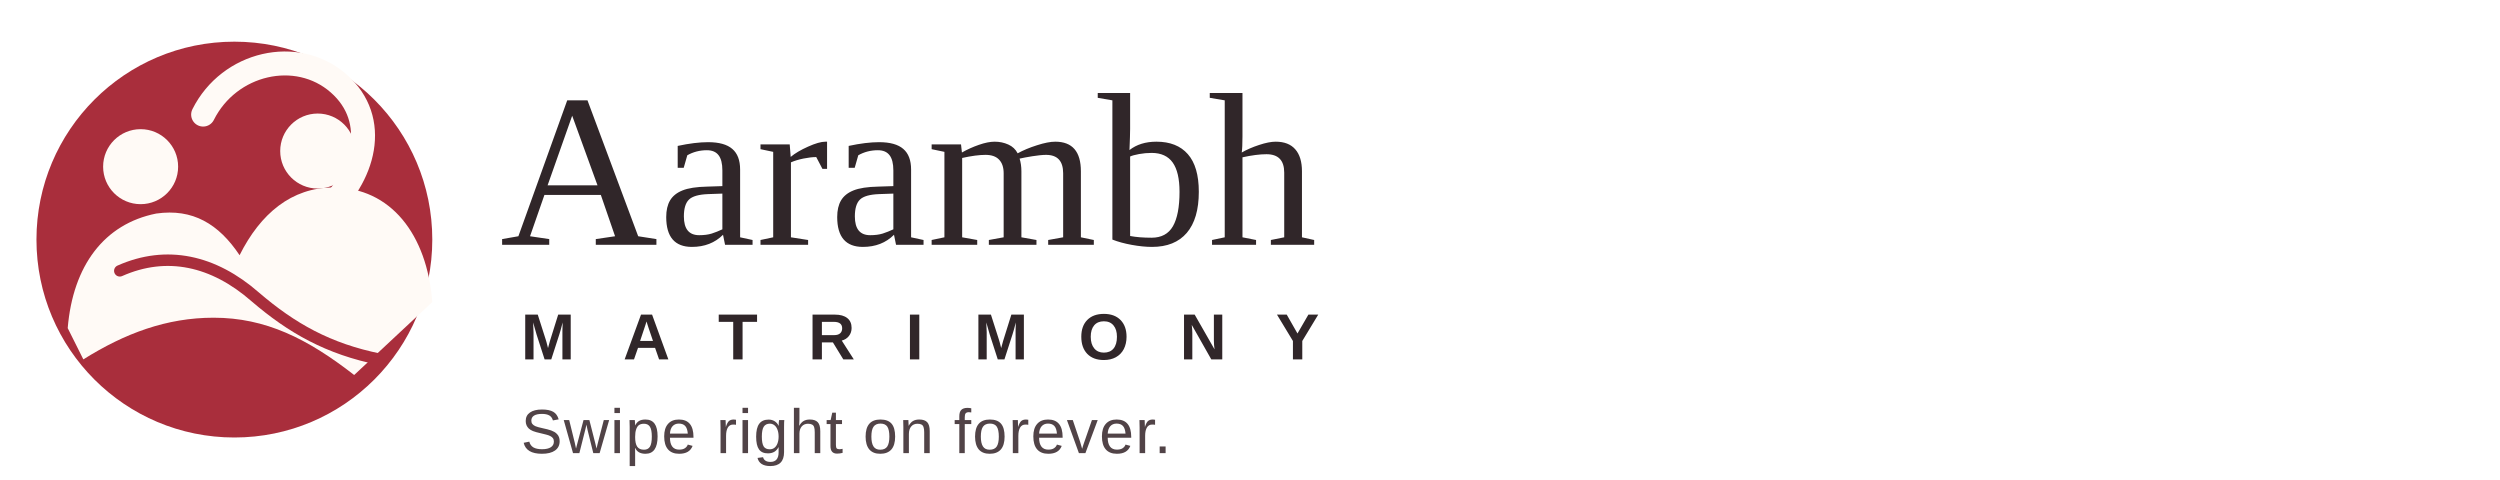
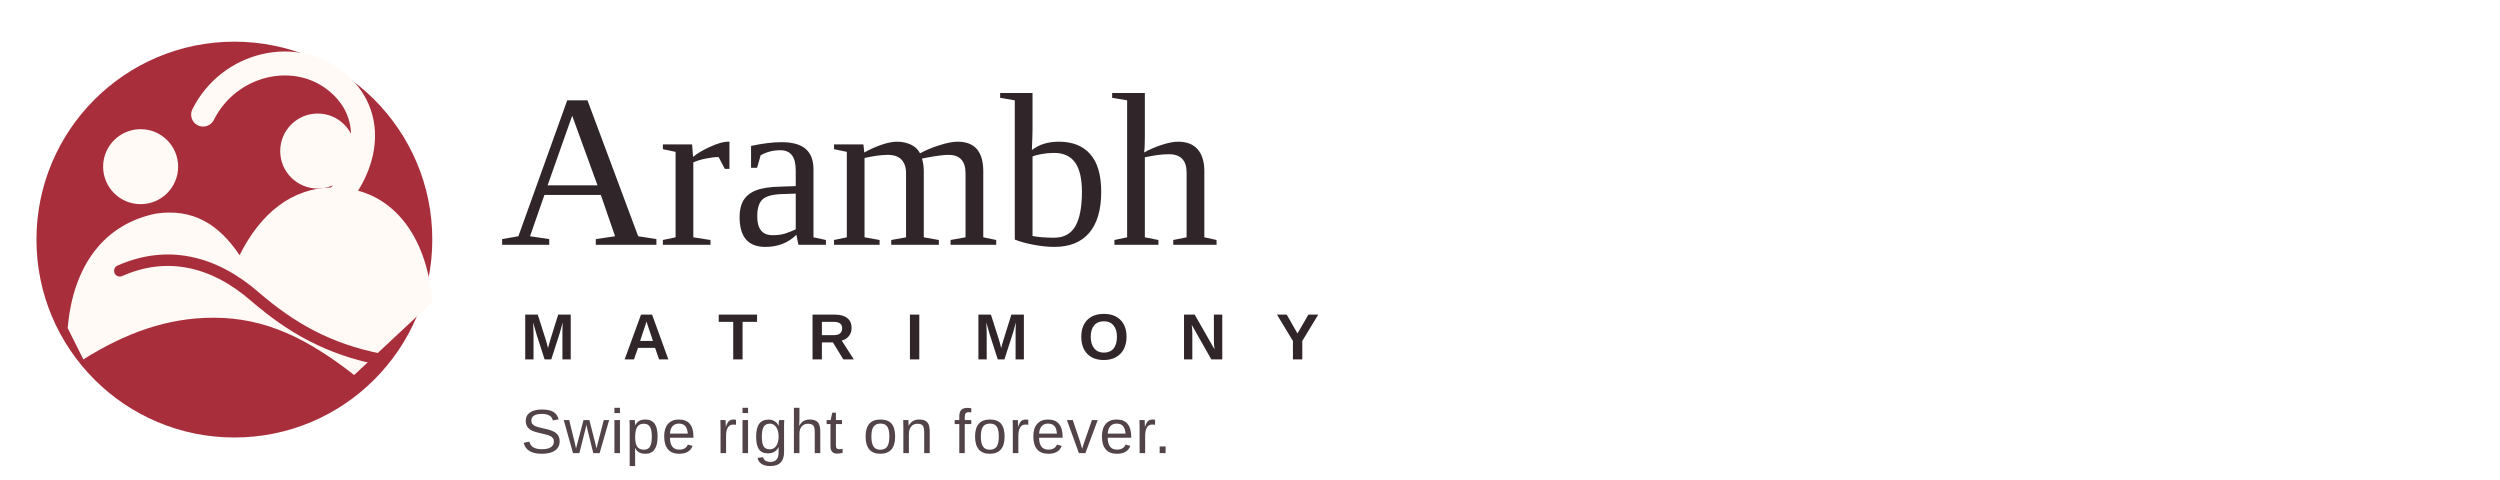
<svg xmlns="http://www.w3.org/2000/svg" width="480" height="92" viewBox="0 0 480 92" role="img" aria-labelledby="title desc">
  <g transform="translate(5 5)">
    <circle cx="40" cy="41" r="38" fill="#a92e3c" />
    <circle cx="22" cy="27" r="7.2" fill="#fffaf6" />
    <circle cx="56" cy="24" r="7.2" fill="#fffaf6" />
    <path d="M8 58c1-12 7-20 17-22 7-1 12 2 16 8 4-8 10-13 18-13 11 0 18 9 19 22L63 67c-9-7-17-11-27-11-9 0-17 3-25 8l-3-6Z" fill="#fffaf6" />
    <path d="M34 17c5-10 18-13 26-6 8 7 5 18-3 25l-8 8" fill="none" stroke="#fffaf6" stroke-width="4.6" stroke-linecap="round" />
    <path d="M18 47c9-4 18-2 26 5 7 6 14 10 24 12" fill="none" stroke="#a92e3c" stroke-width="2.2" stroke-linecap="round" />
  </g>
-   <text x="96" y="47" fill="#302629" font-family="Georgia, 'Times New Roman', serif" font-size="42" letter-spacing=".1">Aarambh</text>
+   <text x="96" y="47" fill="#302629" font-family="Georgia, 'Times New Roman', serif" font-size="42" letter-spacing=".1">Arambh</text>
  <text x="100" y="69" fill="#302629" font-family="Arial, Helvetica, sans-serif" font-size="12.5" font-weight="700" letter-spacing="3.1">M A T R I M O N Y</text>
  <text x="100" y="87" fill="#514347" font-family="Arial, Helvetica, sans-serif" font-size="12" letter-spacing=".25">Swipe right on forever.</text>
</svg>
